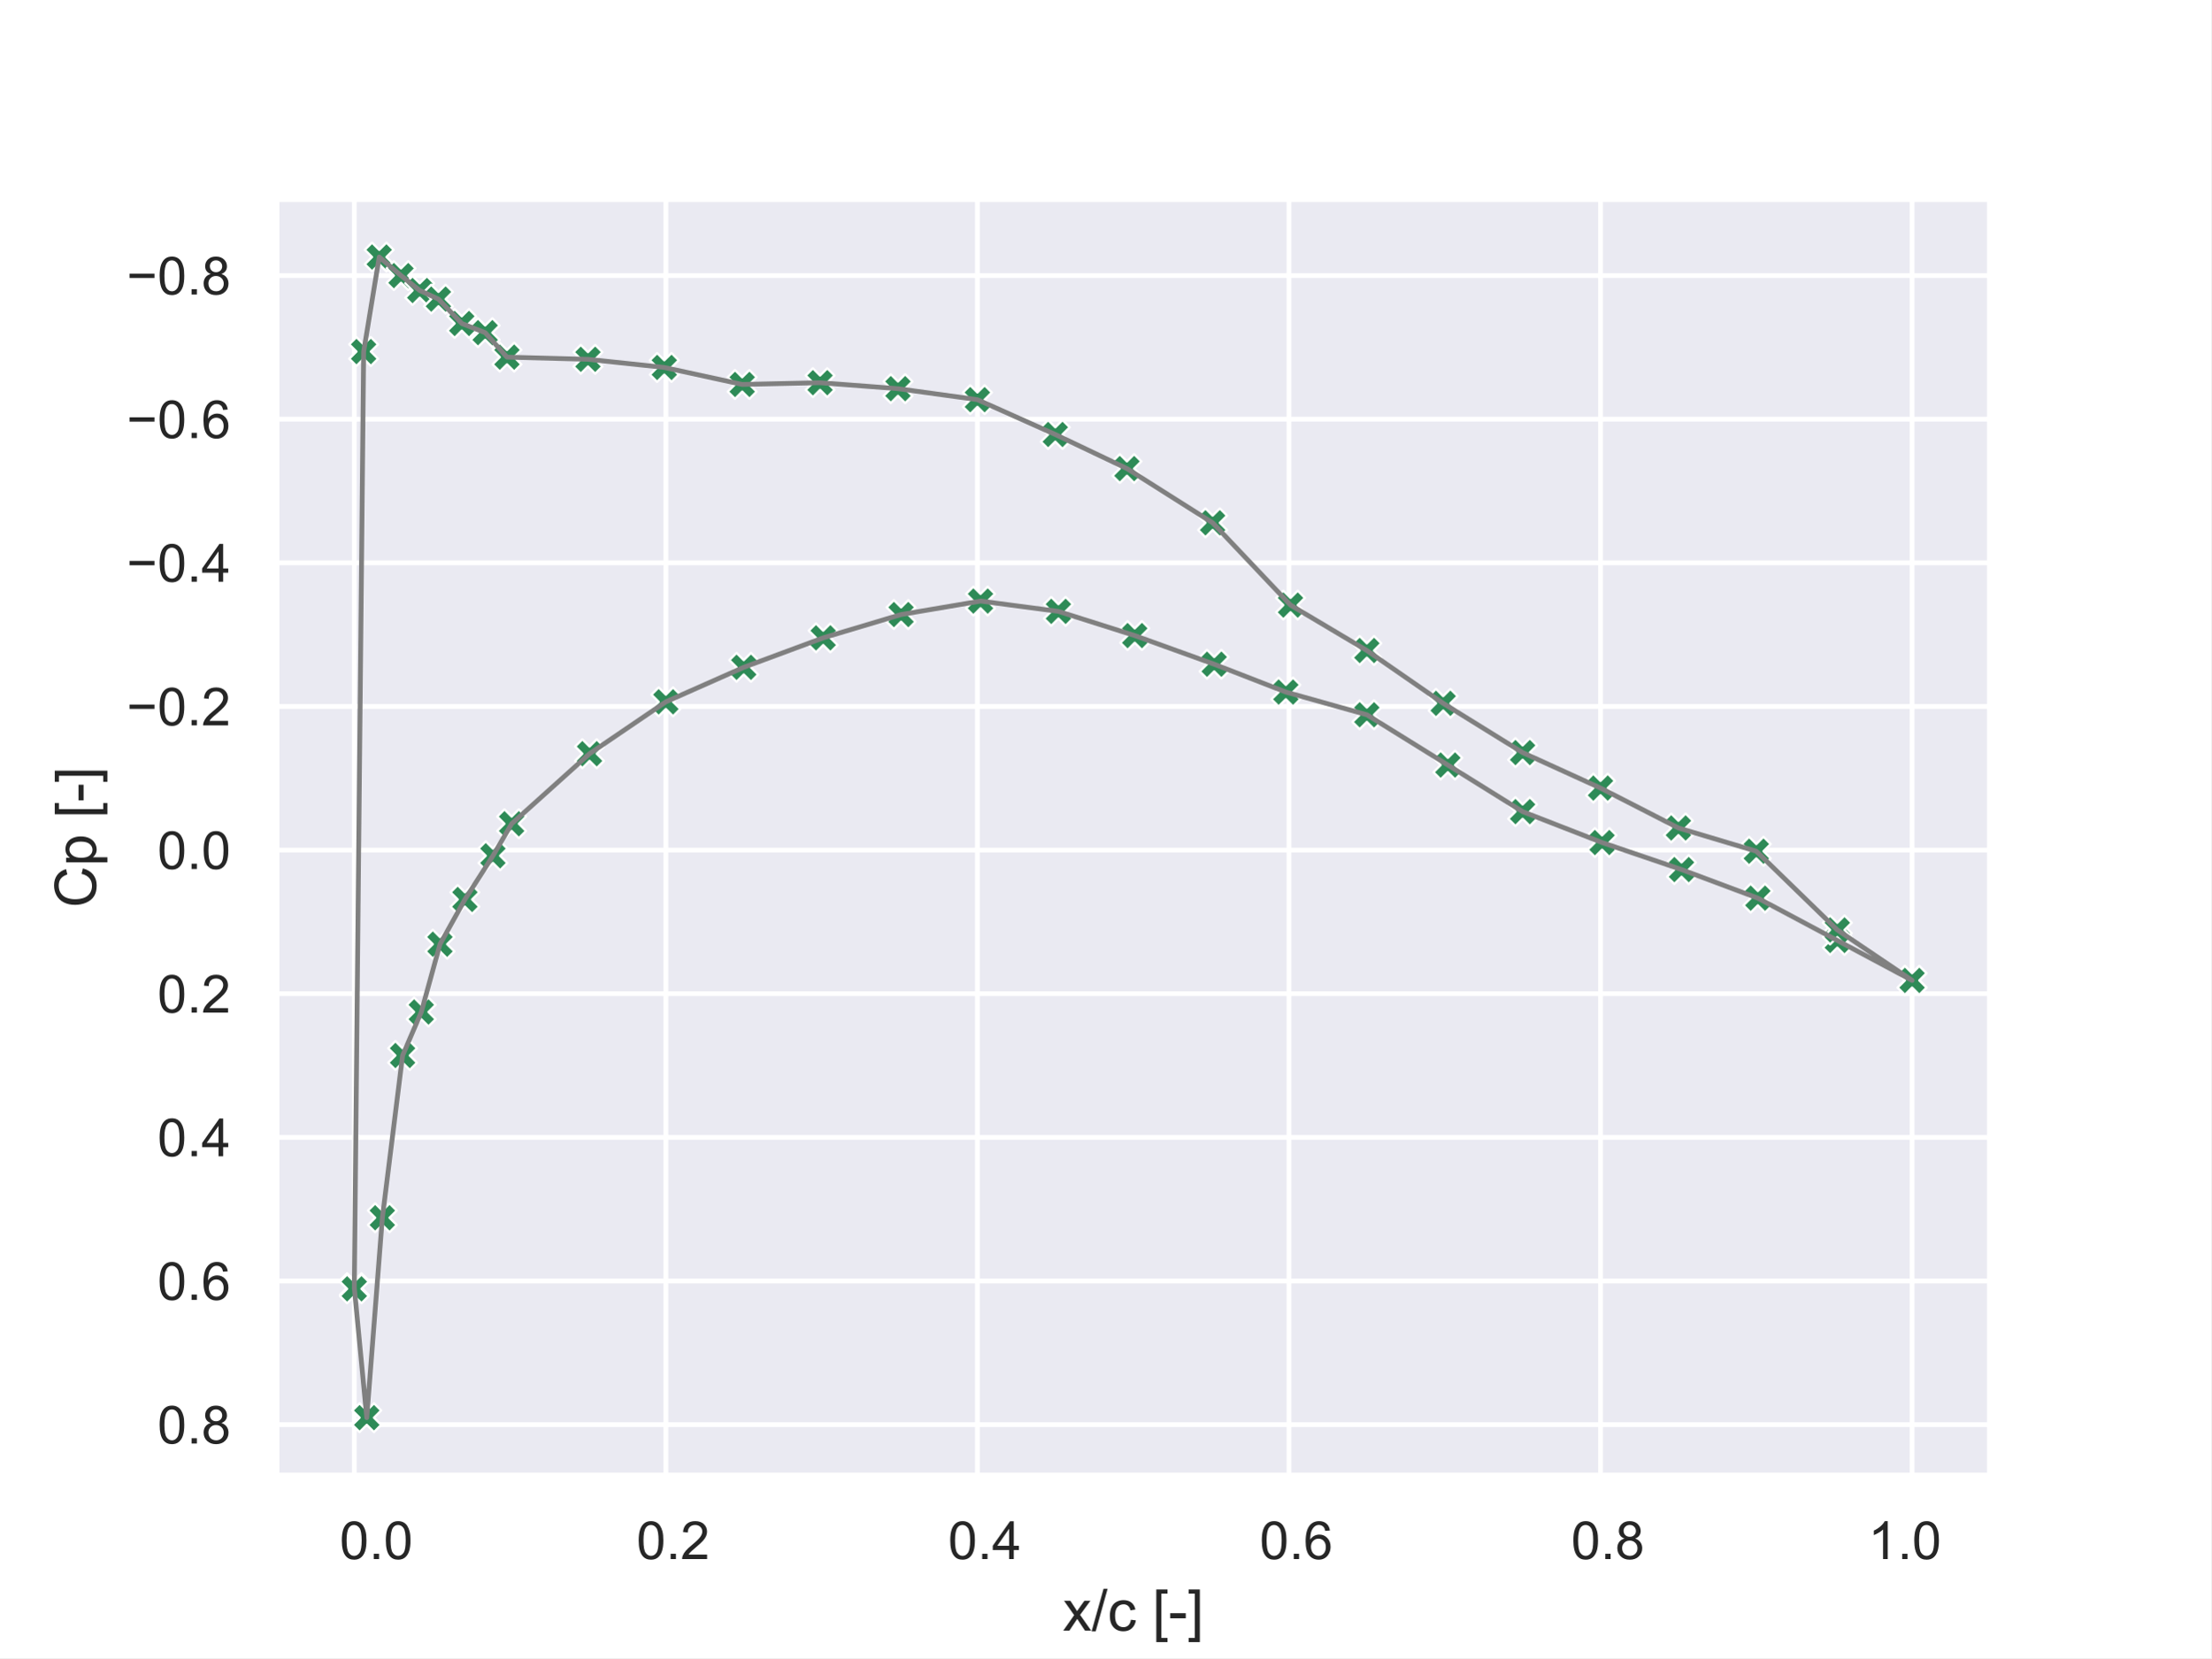
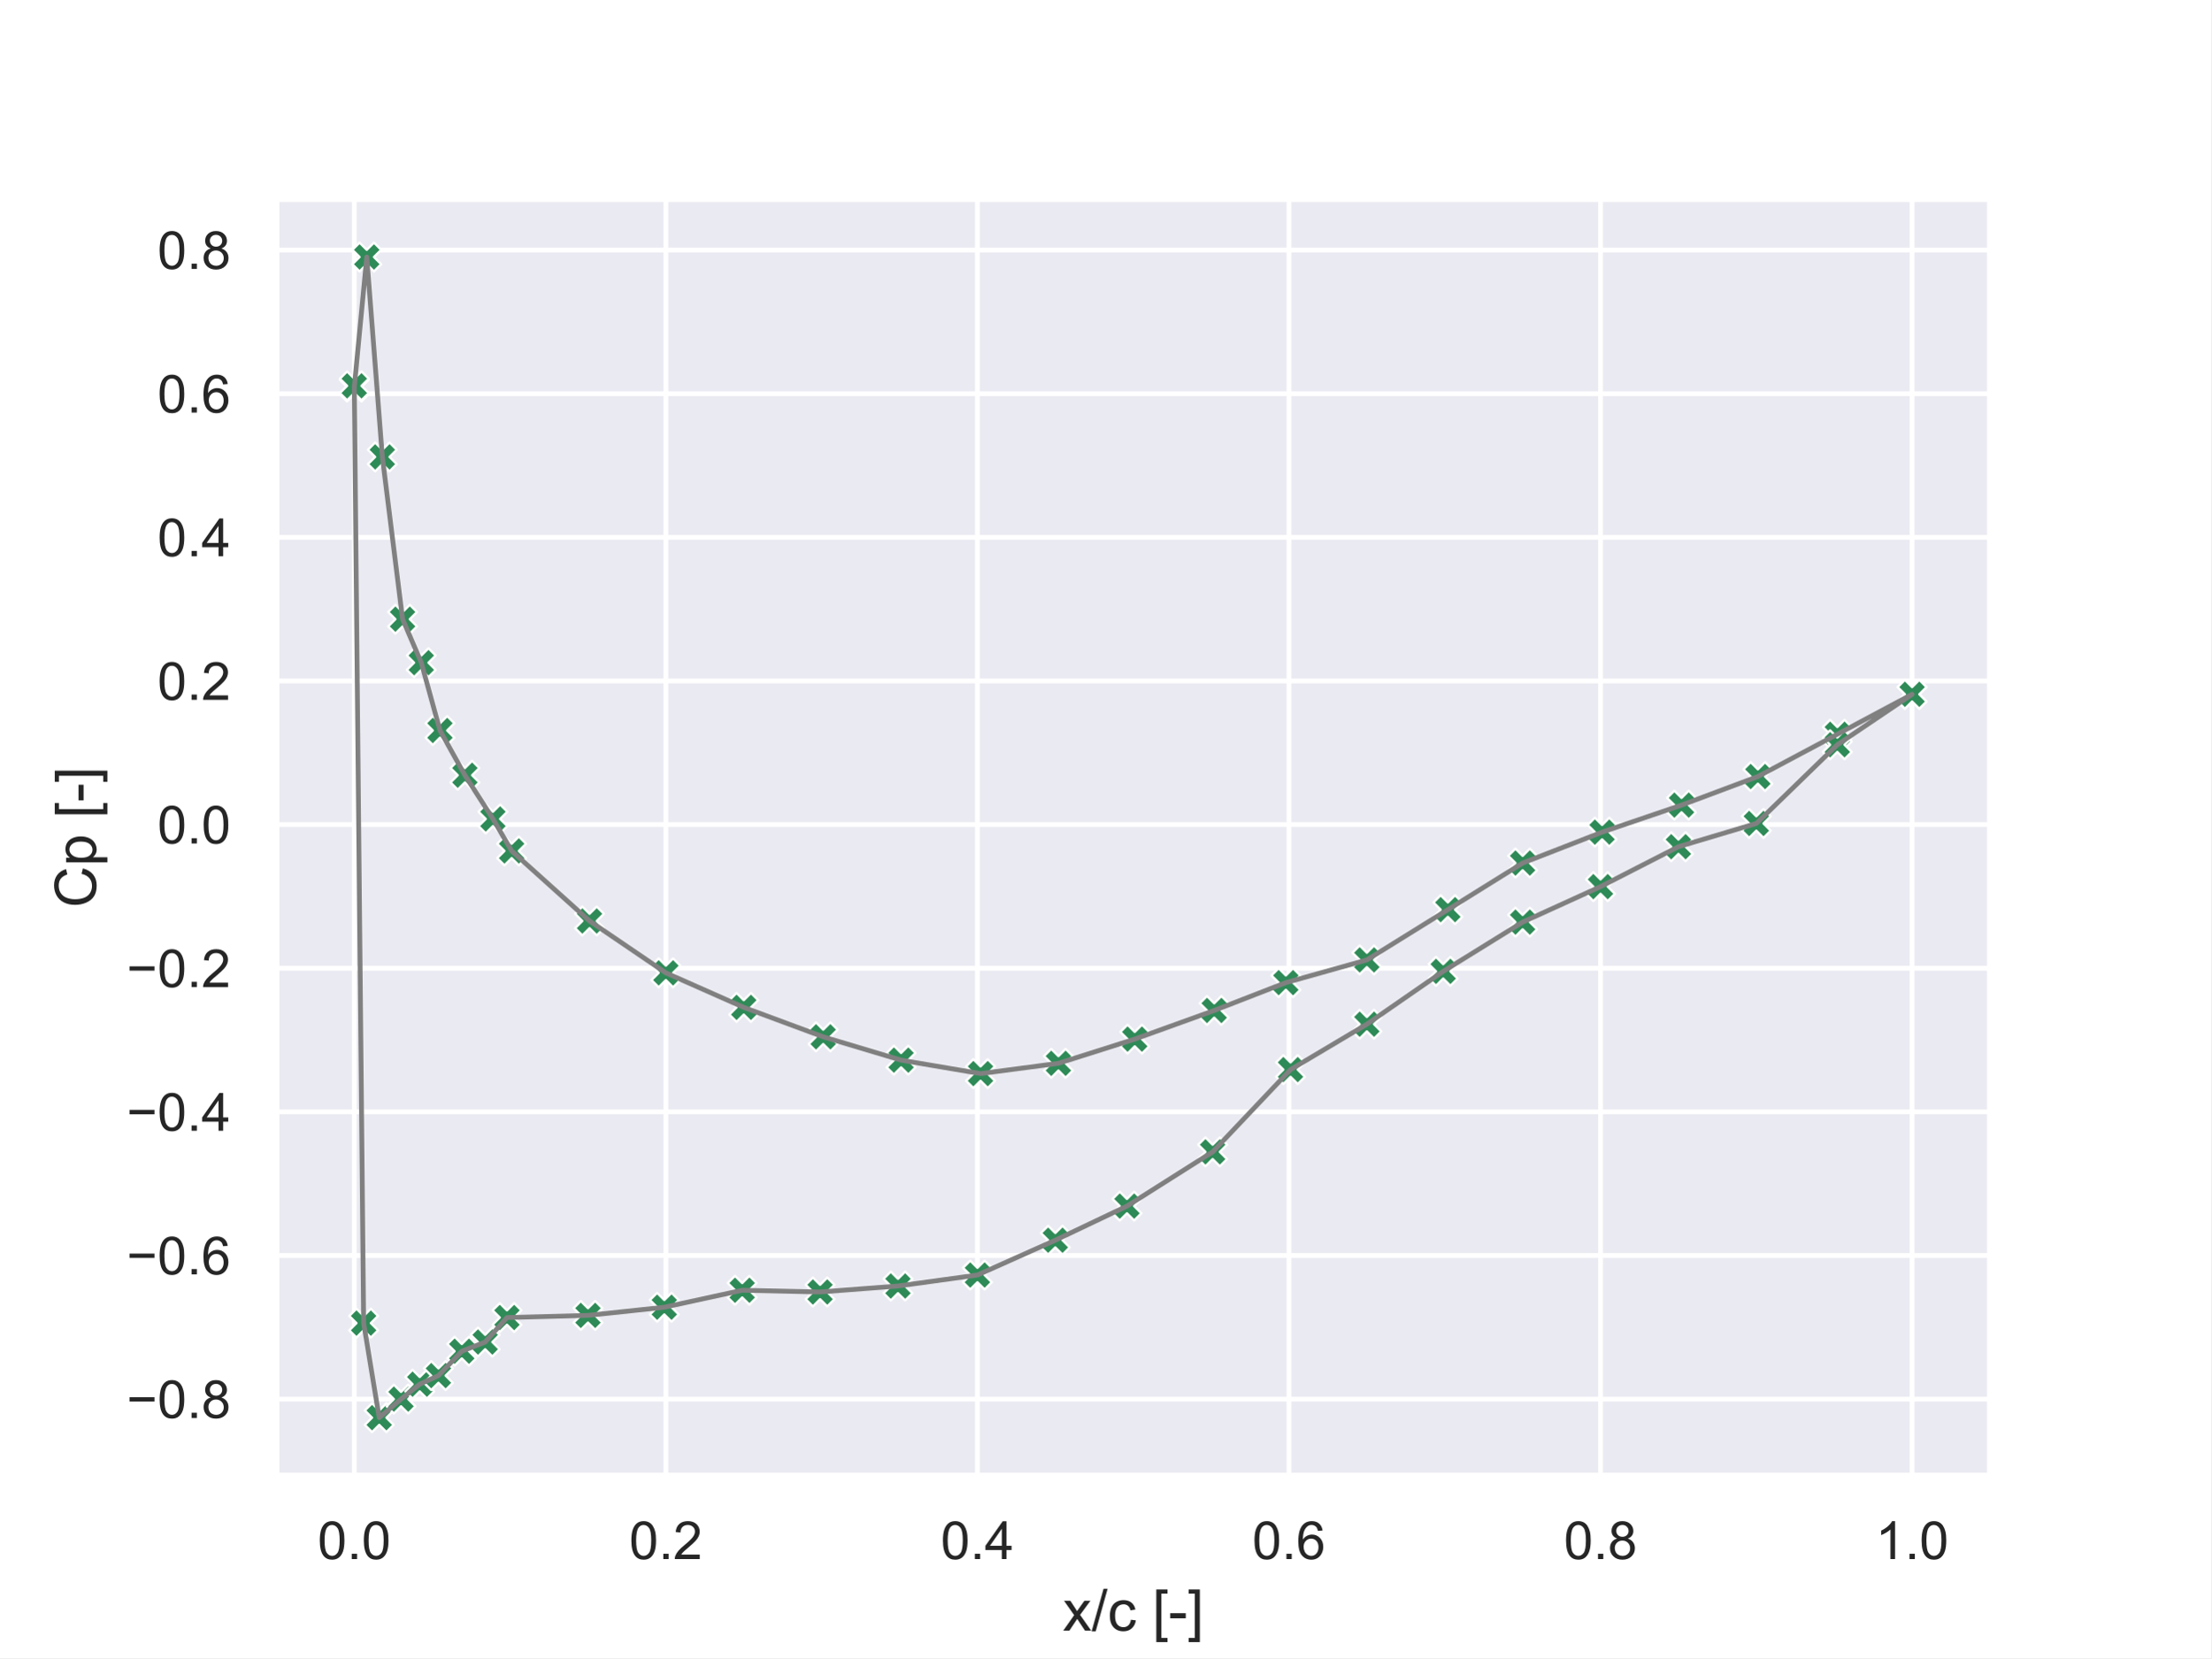
<svg xmlns="http://www.w3.org/2000/svg" xmlns:xlink="http://www.w3.org/1999/xlink" width="460.8pt" height="345.6pt" viewBox="0 0 460.8 345.6" version="1.1">
  <defs>
    <style type="text/css">*{stroke-linejoin: round; stroke-linecap: butt}</style>
  </defs>
  <g id="figure_1">
    <g id="patch_1">
      <path d="M 0 345.6  L 460.8 345.6  L 460.8 0  L 0 0  z " style="fill: #ffffff" />
    </g>
    <g id="axes_1">
      <g id="patch_2">
        <path d="M 57.6 307.584  L 414.72 307.584  L 414.72 41.472  L 57.6 41.472  z " style="fill: #eaeaf2" />
      </g>
      <g id="matplotlib.axis_1">
        <g id="xtick_1">
          <g id="line2d_1">
-             <path d="M 73.833 307.584  L 73.833 41.472  " clip-path="url(#p2b781f30e6)" style="fill: none; stroke: #ffffff; stroke-linecap: round" />
+             <path d="M 73.833 307.584  L 73.833 41.472  " clip-path="url(#p3dcef3f438)" style="fill: none; stroke: #ffffff; stroke-linecap: round" />
          </g>
          <g id="text_1">
-             <g style="fill: #262626" transform="translate(70.77421 324.9576) scale(0.11 -0.11)">
+             <g style="fill: #262626" transform="translate(66.18773 324.9576) scale(0.11 -0.11)">
              <defs>
                <path id="ArialMT-30" d="M 266 2259  Q 266 3072 433 3567  Q 600 4063 929 4331  Q 1259 4600 1759 4600  Q 2128 4600 2406 4451  Q 2684 4303 2865 4023  Q 3047 3744 3150 3342  Q 3253 2941 3253 2259  Q 3253 1453 3087 958  Q 2922 463 2592 192  Q 2263 -78 1759 -78  Q 1097 -78 719 397  Q 266 969 266 2259  z M 844 2259  Q 844 1131 1108 757  Q 1372 384 1759 384  Q 2147 384 2411 759  Q 2675 1134 2675 2259  Q 2675 3391 2411 3762  Q 2147 4134 1753 4134  Q 1366 4134 1134 3806  Q 844 3388 844 2259  z " transform="scale(0.015625)" />
                <path id="ArialMT-2e" d="M 581 0  L 581 641  L 1222 641  L 1222 0  L 581 0  z " transform="scale(0.015625)" />
              </defs>
              <use xlink:href="#ArialMT-30" />
              <use xlink:href="#ArialMT-2e" x="55.615" />
              <use xlink:href="#ArialMT-30" x="83.398" />
            </g>
          </g>
        </g>
        <g id="xtick_2">
          <g id="line2d_2">
-             <path d="M 138.764 307.584  L 138.764 41.472  " clip-path="url(#p2b781f30e6)" style="fill: none; stroke: #ffffff; stroke-linecap: round" />
+             <path d="M 138.764 307.584  L 138.764 41.472  " clip-path="url(#p3dcef3f438)" style="fill: none; stroke: #ffffff; stroke-linecap: round" />
          </g>
          <g id="text_2">
-             <g style="fill: #262626" transform="translate(132.6466 324.9576) scale(0.11 -0.11)">
+             <g style="fill: #262626" transform="translate(131.1186 324.9576) scale(0.11 -0.11)">
              <defs>
                <path id="ArialMT-32" d="M 3222 541  L 3222 0  L 194 0  Q 188 203 259 391  Q 375 700 629 1000  Q 884 1300 1366 1694  Q 2113 2306 2375 2664  Q 2638 3022 2638 3341  Q 2638 3675 2398 3904  Q 2159 4134 1775 4134  Q 1369 4134 1125 3890  Q 881 3647 878 3216  L 300 3275  Q 359 3922 746 4261  Q 1134 4600 1788 4600  Q 2447 4600 2831 4234  Q 3216 3869 3216 3328  Q 3216 3053 3103 2787  Q 2991 2522 2730 2228  Q 2469 1934 1863 1422  Q 1356 997 1212 845  Q 1069 694 975 541  L 3222 541  z " transform="scale(0.015625)" />
              </defs>
              <use xlink:href="#ArialMT-30" />
              <use xlink:href="#ArialMT-2e" x="55.615" />
              <use xlink:href="#ArialMT-32" x="83.398" />
            </g>
          </g>
        </g>
        <g id="xtick_3">
          <g id="line2d_3">
-             <path d="M 203.695 307.584  L 203.695 41.472  " clip-path="url(#p2b781f30e6)" style="fill: none; stroke: #ffffff; stroke-linecap: round" />
+             <path d="M 203.695 307.584  L 203.695 41.472  " clip-path="url(#p3dcef3f438)" style="fill: none; stroke: #ffffff; stroke-linecap: round" />
          </g>
          <g id="text_3">
-             <g style="fill: #262626" transform="translate(197.5775 324.9576) scale(0.11 -0.11)">
+             <g style="fill: #262626" transform="translate(196.0495 324.9576) scale(0.11 -0.11)">
              <defs>
                <path id="ArialMT-34" d="M 2069 0  L 2069 1097  L 81 1097  L 81 1613  L 2172 4581  L 2631 4581  L 2631 1613  L 3250 1613  L 3250 1097  L 2631 1097  L 2631 0  L 2069 0  z M 2069 1613  L 2069 3678  L 634 1613  L 2069 1613  z " transform="scale(0.015625)" />
              </defs>
              <use xlink:href="#ArialMT-30" />
              <use xlink:href="#ArialMT-2e" x="55.615" />
              <use xlink:href="#ArialMT-34" x="83.398" />
            </g>
          </g>
        </g>
        <g id="xtick_4">
          <g id="line2d_4">
-             <path d="M 268.625 307.584  L 268.625 41.472  " clip-path="url(#p2b781f30e6)" style="fill: none; stroke: #ffffff; stroke-linecap: round" />
+             <path d="M 268.625 307.584  L 268.625 41.472  " clip-path="url(#p3dcef3f438)" style="fill: none; stroke: #ffffff; stroke-linecap: round" />
          </g>
          <g id="text_4">
-             <g style="fill: #262626" transform="translate(262.5084 324.9576) scale(0.11 -0.11)">
+             <g style="fill: #262626" transform="translate(260.9805 324.9576) scale(0.11 -0.11)">
              <defs>
                <path id="ArialMT-36" d="M 3184 3459  L 2625 3416  Q 2550 3747 2413 3897  Q 2184 4138 1850 4138  Q 1581 4138 1378 3988  Q 1113 3794 959 3422  Q 806 3050 800 2363  Q 1003 2672 1297 2822  Q 1591 2972 1913 2972  Q 2475 2972 2870 2558  Q 3266 2144 3266 1488  Q 3266 1056 3080 686  Q 2894 316 2569 119  Q 2244 -78 1831 -78  Q 1128 -78 684 439  Q 241 956 241 2144  Q 241 3472 731 4075  Q 1159 4600 1884 4600  Q 2425 4600 2770 4297  Q 3116 3994 3184 3459  z M 888 1484  Q 888 1194 1011 928  Q 1134 663 1356 523  Q 1578 384 1822 384  Q 2178 384 2434 671  Q 2691 959 2691 1453  Q 2691 1928 2437 2201  Q 2184 2475 1800 2475  Q 1419 2475 1153 2201  Q 888 1928 888 1484  z " transform="scale(0.015625)" />
              </defs>
              <use xlink:href="#ArialMT-30" />
              <use xlink:href="#ArialMT-2e" x="55.615" />
              <use xlink:href="#ArialMT-36" x="83.398" />
            </g>
          </g>
        </g>
        <g id="xtick_5">
          <g id="line2d_5">
-             <path d="M 333.556 307.584  L 333.556 41.472  " clip-path="url(#p2b781f30e6)" style="fill: none; stroke: #ffffff; stroke-linecap: round" />
+             <path d="M 333.556 307.584  L 333.556 41.472  " clip-path="url(#p3dcef3f438)" style="fill: none; stroke: #ffffff; stroke-linecap: round" />
          </g>
          <g id="text_5">
-             <g style="fill: #262626" transform="translate(327.4393 324.9576) scale(0.11 -0.11)">
+             <g style="fill: #262626" transform="translate(325.9114 324.9576) scale(0.11 -0.11)">
              <defs>
                <path id="ArialMT-38" d="M 1131 2484  Q 781 2613 612 2850  Q 444 3088 444 3419  Q 444 3919 803 4259  Q 1163 4600 1759 4600  Q 2359 4600 2725 4251  Q 3091 3903 3091 3403  Q 3091 3084 2923 2848  Q 2756 2613 2416 2484  Q 2838 2347 3058 2040  Q 3278 1734 3278 1309  Q 3278 722 2862 322  Q 2447 -78 1769 -78  Q 1091 -78 675 323  Q 259 725 259 1325  Q 259 1772 486 2073  Q 713 2375 1131 2484  z M 1019 3438  Q 1019 3113 1228 2906  Q 1438 2700 1772 2700  Q 2097 2700 2305 2904  Q 2513 3109 2513 3406  Q 2513 3716 2298 3927  Q 2084 4138 1766 4138  Q 1444 4138 1231 3931  Q 1019 3725 1019 3438  z M 838 1322  Q 838 1081 952 856  Q 1066 631 1291 507  Q 1516 384 1775 384  Q 2178 384 2440 643  Q 2703 903 2703 1303  Q 2703 1709 2433 1975  Q 2163 2241 1756 2241  Q 1359 2241 1098 1978  Q 838 1716 838 1322  z " transform="scale(0.015625)" />
              </defs>
              <use xlink:href="#ArialMT-30" />
              <use xlink:href="#ArialMT-2e" x="55.615" />
              <use xlink:href="#ArialMT-38" x="83.398" />
            </g>
          </g>
        </g>
        <g id="xtick_6">
          <g id="line2d_6">
-             <path d="M 398.487 307.584  L 398.487 41.472  " clip-path="url(#p2b781f30e6)" style="fill: none; stroke: #ffffff; stroke-linecap: round" />
+             <path d="M 398.487 307.584  L 398.487 41.472  " clip-path="url(#p3dcef3f438)" style="fill: none; stroke: #ffffff; stroke-linecap: round" />
          </g>
          <g id="text_6">
-             <g style="fill: #262626" transform="translate(389.3117 324.9576) scale(0.11 -0.11)">
+             <g style="fill: #262626" transform="translate(390.8423 324.9576) scale(0.11 -0.11)">
              <defs>
                <path id="ArialMT-31" d="M 2384 0  L 1822 0  L 1822 3584  Q 1619 3391 1289 3197  Q 959 3003 697 2906  L 697 3450  Q 1169 3672 1522 3987  Q 1875 4303 2022 4600  L 2384 4600  L 2384 0  z " transform="scale(0.015625)" />
              </defs>
              <use xlink:href="#ArialMT-31" />
              <use xlink:href="#ArialMT-2e" x="55.615" />
              <use xlink:href="#ArialMT-30" x="83.398" />
            </g>
          </g>
        </g>
        <g id="text_7">
-           <g style="fill: #262626" transform="translate(221.4947 339.8795)scale(0.12 -0.12)">
+           <g style="fill: #262626" transform="translate(221.4947 339.8795) scale(0.12 -0.12)">
            <defs>
              <path id="ArialMT-78" d="M 47 0  L 1259 1725  L 138 3319  L 841 3319  L 1350 2541  Q 1494 2319 1581 2169  Q 1719 2375 1834 2534  L 2394 3319  L 3066 3319  L 1919 1756  L 3153 0  L 2463 0  L 1781 1031  L 1600 1309  L 728 0  L 47 0  z " transform="scale(0.015625)" />
              <path id="ArialMT-2f" d="M 0 -78  L 1328 4659  L 1778 4659  L 453 -78  L 0 -78  z " transform="scale(0.015625)" />
              <path id="ArialMT-63" d="M 2588 1216  L 3141 1144  Q 3050 572 2676 248  Q 2303 -75 1759 -75  Q 1078 -75 664 370  Q 250 816 250 1647  Q 250 2184 428 2587  Q 606 2991 970 3192  Q 1334 3394 1763 3394  Q 2303 3394 2647 3120  Q 2991 2847 3088 2344  L 2541 2259  Q 2463 2594 2264 2762  Q 2066 2931 1784 2931  Q 1359 2931 1093 2626  Q 828 2322 828 1663  Q 828 994 1084 691  Q 1341 388 1753 388  Q 2084 388 2306 591  Q 2528 794 2588 1216  z " transform="scale(0.015625)" />
              <path id="ArialMT-20" transform="scale(0.015625)" />
              <path id="ArialMT-5b" d="M 434 -1272  L 434 4581  L 1675 4581  L 1675 4116  L 997 4116  L 997 -806  L 1675 -806  L 1675 -1272  L 434 -1272  z " transform="scale(0.015625)" />
              <path id="ArialMT-2d" d="M 203 1375  L 203 1941  L 1931 1941  L 1931 1375  L 203 1375  z " transform="scale(0.015625)" />
              <path id="ArialMT-5d" d="M 1363 -1272  L 122 -1272  L 122 -806  L 800 -806  L 800 4116  L 122 4116  L 122 4581  L 1363 4581  L 1363 -1272  z " transform="scale(0.015625)" />
            </defs>
            <use xlink:href="#ArialMT-78" />
            <use xlink:href="#ArialMT-2f" x="50" />
            <use xlink:href="#ArialMT-63" x="77.783" />
            <use xlink:href="#ArialMT-20" x="127.783" />
            <use xlink:href="#ArialMT-5b" x="155.566" />
            <use xlink:href="#ArialMT-2d" x="183.35" />
            <use xlink:href="#ArialMT-5d" x="216.65" />
          </g>
        </g>
      </g>
      <g id="matplotlib.axis_2">
        <g id="ytick_1">
          <g id="line2d_7">
-             <path d="M 57.6 57.434  L 414.72 57.434  " clip-path="url(#p2b781f30e6)" style="fill: none; stroke: #ffffff; stroke-linecap: round" />
+             <path d="M 57.6 291.622  L 414.72 291.622  " clip-path="url(#p3dcef3f438)" style="fill: none; stroke: #ffffff; stroke-linecap: round" />
          </g>
          <g id="text_8">
-             <g style="fill: #262626" transform="translate(26.38531 61.37129)scale(0.11 -0.11)">
+             <g style="fill: #262626" transform="translate(26.38531 295.5583) scale(0.11 -0.11)">
              <defs>
                <path id="ArialMT-2212" d="M 3381 1997  L 356 1997  L 356 2522  L 3381 2522  L 3381 1997  z " transform="scale(0.015625)" />
              </defs>
              <use xlink:href="#ArialMT-2212" />
              <use xlink:href="#ArialMT-30" x="58.398" />
              <use xlink:href="#ArialMT-2e" x="114.014" />
              <use xlink:href="#ArialMT-38" x="141.797" />
            </g>
          </g>
        </g>
        <g id="ytick_2">
          <g id="line2d_8">
-             <path d="M 57.6 87.372  L 414.72 87.372  " clip-path="url(#p2b781f30e6)" style="fill: none; stroke: #ffffff; stroke-linecap: round" />
+             <path d="M 57.6 261.684  L 414.72 261.684  " clip-path="url(#p3dcef3f438)" style="fill: none; stroke: #ffffff; stroke-linecap: round" />
          </g>
          <g id="text_9">
-             <g style="fill: #262626" transform="translate(26.38531 91.30929)scale(0.11 -0.11)">
+             <g style="fill: #262626" transform="translate(26.38531 265.6203) scale(0.11 -0.11)">
              <use xlink:href="#ArialMT-2212" />
              <use xlink:href="#ArialMT-30" x="58.398" />
              <use xlink:href="#ArialMT-2e" x="114.014" />
              <use xlink:href="#ArialMT-36" x="141.797" />
            </g>
          </g>
        </g>
        <g id="ytick_3">
          <g id="line2d_9">
-             <path d="M 57.6 117.31  L 414.72 117.31  " clip-path="url(#p2b781f30e6)" style="fill: none; stroke: #ffffff; stroke-linecap: round" />
+             <path d="M 57.6 231.746  L 414.72 231.746  " clip-path="url(#p3dcef3f438)" style="fill: none; stroke: #ffffff; stroke-linecap: round" />
          </g>
          <g id="text_10">
-             <g style="fill: #262626" transform="translate(26.38531 121.2473)scale(0.11 -0.11)">
+             <g style="fill: #262626" transform="translate(26.38531 235.6823) scale(0.11 -0.11)">
              <use xlink:href="#ArialMT-2212" />
              <use xlink:href="#ArialMT-30" x="58.398" />
              <use xlink:href="#ArialMT-2e" x="114.014" />
              <use xlink:href="#ArialMT-34" x="141.797" />
            </g>
          </g>
        </g>
        <g id="ytick_4">
          <g id="line2d_10">
-             <path d="M 57.6 147.248  L 414.72 147.248  " clip-path="url(#p2b781f30e6)" style="fill: none; stroke: #ffffff; stroke-linecap: round" />
+             <path d="M 57.6 201.808  L 414.72 201.808  " clip-path="url(#p3dcef3f438)" style="fill: none; stroke: #ffffff; stroke-linecap: round" />
          </g>
          <g id="text_11">
-             <g style="fill: #262626" transform="translate(26.38531 151.1853)scale(0.11 -0.11)">
+             <g style="fill: #262626" transform="translate(26.38531 205.7443) scale(0.11 -0.11)">
              <use xlink:href="#ArialMT-2212" />
              <use xlink:href="#ArialMT-30" x="58.398" />
              <use xlink:href="#ArialMT-2e" x="114.014" />
              <use xlink:href="#ArialMT-32" x="141.797" />
            </g>
          </g>
        </g>
        <g id="ytick_5">
          <g id="line2d_11">
-             <path d="M 57.6 177.186  L 414.72 177.186  " clip-path="url(#p2b781f30e6)" style="fill: none; stroke: #ffffff; stroke-linecap: round" />
+             <path d="M 57.6 171.87  L 414.72 171.87  " clip-path="url(#p3dcef3f438)" style="fill: none; stroke: #ffffff; stroke-linecap: round" />
          </g>
          <g id="text_12">
-             <g style="fill: #262626" transform="translate(32.81 181.1233)scale(0.11 -0.11)">
+             <g style="fill: #262626" transform="translate(32.81 175.8063) scale(0.11 -0.11)">
              <use xlink:href="#ArialMT-30" />
              <use xlink:href="#ArialMT-2e" x="55.615" />
              <use xlink:href="#ArialMT-30" x="83.398" />
            </g>
          </g>
        </g>
        <g id="ytick_6">
          <g id="line2d_12">
-             <path d="M 57.6 207.124  L 414.72 207.124  " clip-path="url(#p2b781f30e6)" style="fill: none; stroke: #ffffff; stroke-linecap: round" />
+             <path d="M 57.6 141.932  L 414.72 141.932  " clip-path="url(#p3dcef3f438)" style="fill: none; stroke: #ffffff; stroke-linecap: round" />
          </g>
          <g id="text_13">
-             <g style="fill: #262626" transform="translate(32.81 211.0613)scale(0.11 -0.11)">
+             <g style="fill: #262626" transform="translate(32.81 145.8683) scale(0.11 -0.11)">
              <use xlink:href="#ArialMT-30" />
              <use xlink:href="#ArialMT-2e" x="55.615" />
              <use xlink:href="#ArialMT-32" x="83.398" />
            </g>
          </g>
        </g>
        <g id="ytick_7">
          <g id="line2d_13">
-             <path d="M 57.6 237.062  L 414.72 237.062  " clip-path="url(#p2b781f30e6)" style="fill: none; stroke: #ffffff; stroke-linecap: round" />
+             <path d="M 57.6 111.994  L 414.72 111.994  " clip-path="url(#p3dcef3f438)" style="fill: none; stroke: #ffffff; stroke-linecap: round" />
          </g>
          <g id="text_14">
-             <g style="fill: #262626" transform="translate(32.81 240.9993)scale(0.11 -0.11)">
+             <g style="fill: #262626" transform="translate(32.81 115.9303) scale(0.11 -0.11)">
              <use xlink:href="#ArialMT-30" />
              <use xlink:href="#ArialMT-2e" x="55.615" />
              <use xlink:href="#ArialMT-34" x="83.398" />
            </g>
          </g>
        </g>
        <g id="ytick_8">
          <g id="line2d_14">
-             <path d="M 57.6 267  L 414.72 267  " clip-path="url(#p2b781f30e6)" style="fill: none; stroke: #ffffff; stroke-linecap: round" />
+             <path d="M 57.6 82.056  L 414.72 82.056  " clip-path="url(#p3dcef3f438)" style="fill: none; stroke: #ffffff; stroke-linecap: round" />
          </g>
          <g id="text_15">
-             <g style="fill: #262626" transform="translate(32.81 270.9373)scale(0.11 -0.11)">
+             <g style="fill: #262626" transform="translate(32.81 85.9923) scale(0.11 -0.11)">
              <use xlink:href="#ArialMT-30" />
              <use xlink:href="#ArialMT-2e" x="55.615" />
              <use xlink:href="#ArialMT-36" x="83.398" />
            </g>
          </g>
        </g>
        <g id="ytick_9">
          <g id="line2d_15">
-             <path d="M 57.6 296.938  L 414.72 296.938  " clip-path="url(#p2b781f30e6)" style="fill: none; stroke: #ffffff; stroke-linecap: round" />
+             <path d="M 57.6 52.118  L 414.72 52.118  " clip-path="url(#p3dcef3f438)" style="fill: none; stroke: #ffffff; stroke-linecap: round" />
          </g>
          <g id="text_16">
-             <g style="fill: #262626" transform="translate(32.81 300.8753)scale(0.11 -0.11)">
+             <g style="fill: #262626" transform="translate(32.81 56.0543) scale(0.11 -0.11)">
              <use xlink:href="#ArialMT-30" />
              <use xlink:href="#ArialMT-2e" x="55.615" />
              <use xlink:href="#ArialMT-38" x="83.398" />
            </g>
          </g>
        </g>
        <g id="text_17">
-           <g style="fill: #262626" transform="translate(20.00031 189.1961)rotate(-90)scale(0.12 -0.12)">
+           <g style="fill: #262626" transform="translate(20.00031 189.1961) rotate(-90) scale(0.12 -0.12)">
            <defs>
              <path id="ArialMT-43" d="M 3763 1606  L 4369 1453  Q 4178 706 3683 314  Q 3188 -78 2472 -78  Q 1731 -78 1267 223  Q 803 525 561 1097  Q 319 1669 319 2325  Q 319 3041 592 3573  Q 866 4106 1370 4382  Q 1875 4659 2481 4659  Q 3169 4659 3637 4309  Q 4106 3959 4291 3325  L 3694 3184  Q 3534 3684 3231 3912  Q 2928 4141 2469 4141  Q 1941 4141 1586 3887  Q 1231 3634 1087 3207  Q 944 2781 944 2328  Q 944 1744 1114 1308  Q 1284 872 1643 656  Q 2003 441 2422 441  Q 2931 441 3284 734  Q 3638 1028 3763 1606  z " transform="scale(0.015625)" />
              <path id="ArialMT-70" d="M 422 -1272  L 422 3319  L 934 3319  L 934 2888  Q 1116 3141 1344 3267  Q 1572 3394 1897 3394  Q 2322 3394 2647 3175  Q 2972 2956 3137 2557  Q 3303 2159 3303 1684  Q 3303 1175 3120 767  Q 2938 359 2589 142  Q 2241 -75 1856 -75  Q 1575 -75 1351 44  Q 1128 163 984 344  L 984 -1272  L 422 -1272  z M 931 1641  Q 931 1000 1190 694  Q 1450 388 1819 388  Q 2194 388 2461 705  Q 2728 1022 2728 1688  Q 2728 2322 2467 2637  Q 2206 2953 1844 2953  Q 1484 2953 1207 2617  Q 931 2281 931 1641  z " transform="scale(0.015625)" />
            </defs>
            <use xlink:href="#ArialMT-43" />
            <use xlink:href="#ArialMT-70" x="72.217" />
            <use xlink:href="#ArialMT-20" x="127.832" />
            <use xlink:href="#ArialMT-5b" x="155.615" />
            <use xlink:href="#ArialMT-2d" x="183.398" />
            <use xlink:href="#ArialMT-5d" x="216.699" />
          </g>
        </g>
      </g>
      <g id="PathCollection_1">
        <defs>
-           <path id="mcf225e2238" d="M -1.5 3  L 0 1.5  L 1.5 3  L 3 1.5  L 1.5 0  L 3 -1.5  L 1.5 -3  L 0 -1.5  L -1.5 -3  L -3 -1.5  L -1.5 0  L -3 1.5  z " style="stroke: #ffffff; stroke-width: 0.48" />
+           <path id="m664c107ba8" d="M -1.5 3  L 0 1.5  L 1.5 3  L 3 1.5  L 1.5 0  L 3 -1.5  L 1.5 -3  L 0 -1.5  L -1.5 -3  L -3 -1.5  L -1.5 0  L -3 1.5  z " style="stroke: #ffffff; stroke-width: 0.48" />
        </defs>
-         <g clip-path="url(#p2b781f30e6)">
-           <use xlink:href="#mcf225e2238" x="398.487" y="204.346" style="fill: #2e8b57; stroke: #ffffff; stroke-width: 0.48" />
-           <use xlink:href="#mcf225e2238" x="382.904" y="196.017" style="fill: #2e8b57; stroke: #ffffff; stroke-width: 0.48" />
-           <use xlink:href="#mcf225e2238" x="366.346" y="187.204" style="fill: #2e8b57; stroke: #ffffff; stroke-width: 0.48" />
-           <use xlink:href="#mcf225e2238" x="350.438" y="181.248" style="fill: #2e8b57; stroke: #ffffff; stroke-width: 0.48" />
-           <use xlink:href="#mcf225e2238" x="333.881" y="175.612" style="fill: #2e8b57; stroke: #ffffff; stroke-width: 0.48" />
-           <use xlink:href="#mcf225e2238" x="317.324" y="169.169" style="fill: #2e8b57; stroke: #ffffff; stroke-width: 0.48" />
-           <use xlink:href="#mcf225e2238" x="301.74" y="159.457" style="fill: #2e8b57; stroke: #ffffff; stroke-width: 0.48" />
-           <use xlink:href="#mcf225e2238" x="284.858" y="148.977" style="fill: #2e8b57; stroke: #ffffff; stroke-width: 0.48" />
-           <use xlink:href="#mcf225e2238" x="267.976" y="144.244" style="fill: #2e8b57; stroke: #ffffff; stroke-width: 0.48" />
-           <use xlink:href="#mcf225e2238" x="253.042" y="138.441" style="fill: #2e8b57; stroke: #ffffff; stroke-width: 0.48" />
-           <use xlink:href="#mcf225e2238" x="236.485" y="132.47" style="fill: #2e8b57; stroke: #ffffff; stroke-width: 0.48" />
-           <use xlink:href="#mcf225e2238" x="220.577" y="127.427" style="fill: #2e8b57; stroke: #ffffff; stroke-width: 0.48" />
-           <use xlink:href="#mcf225e2238" x="204.344" y="125.28" style="fill: #2e8b57; stroke: #ffffff; stroke-width: 0.48" />
-           <use xlink:href="#mcf225e2238" x="187.786" y="128.088" style="fill: #2e8b57; stroke: #ffffff; stroke-width: 0.48" />
-           <use xlink:href="#mcf225e2238" x="171.554" y="132.947" style="fill: #2e8b57; stroke: #ffffff; stroke-width: 0.48" />
-           <use xlink:href="#mcf225e2238" x="154.996" y="139.087" style="fill: #2e8b57; stroke: #ffffff; stroke-width: 0.48" />
-           <use xlink:href="#mcf225e2238" x="138.764" y="146.281" style="fill: #2e8b57; stroke: #ffffff; stroke-width: 0.48" />
-           <use xlink:href="#mcf225e2238" x="122.856" y="157.095" style="fill: #2e8b57; stroke: #ffffff; stroke-width: 0.48" />
-           <use xlink:href="#mcf225e2238" x="106.623" y="171.696" style="fill: #2e8b57; stroke: #ffffff; stroke-width: 0.48" />
-           <use xlink:href="#mcf225e2238" x="102.727" y="178.368" style="fill: #2e8b57; stroke: #ffffff; stroke-width: 0.48" />
-           <use xlink:href="#mcf225e2238" x="96.883" y="187.476" style="fill: #2e8b57; stroke: #ffffff; stroke-width: 0.48" />
-           <use xlink:href="#mcf225e2238" x="91.689" y="196.799" style="fill: #2e8b57; stroke: #ffffff; stroke-width: 0.48" />
-           <use xlink:href="#mcf225e2238" x="87.793" y="210.933" style="fill: #2e8b57; stroke: #ffffff; stroke-width: 0.48" />
-           <use xlink:href="#mcf225e2238" x="83.897" y="219.998" style="fill: #2e8b57; stroke: #ffffff; stroke-width: 0.48" />
-           <use xlink:href="#mcf225e2238" x="79.677" y="253.822" style="fill: #2e8b57; stroke: #ffffff; stroke-width: 0.48" />
-           <use xlink:href="#mcf225e2238" x="76.43" y="295.488" style="fill: #2e8b57; stroke: #ffffff; stroke-width: 0.48" />
-           <use xlink:href="#mcf225e2238" x="73.833" y="268.397" style="fill: #2e8b57; stroke: #ffffff; stroke-width: 0.48" />
-           <use xlink:href="#mcf225e2238" x="73.833" y="268.637" style="fill: #2e8b57; stroke: #ffffff; stroke-width: 0.48" />
-           <use xlink:href="#mcf225e2238" x="75.781" y="73.272" style="fill: #2e8b57; stroke: #ffffff; stroke-width: 0.48" />
-           <use xlink:href="#mcf225e2238" x="79.027" y="53.568" style="fill: #2e8b57; stroke: #ffffff; stroke-width: 0.48" />
-           <use xlink:href="#mcf225e2238" x="83.572" y="57.44" style="fill: #2e8b57; stroke: #ffffff; stroke-width: 0.48" />
-           <use xlink:href="#mcf225e2238" x="87.468" y="60.545" style="fill: #2e8b57; stroke: #ffffff; stroke-width: 0.48" />
-           <use xlink:href="#mcf225e2238" x="91.364" y="62.335" style="fill: #2e8b57; stroke: #ffffff; stroke-width: 0.48" />
-           <use xlink:href="#mcf225e2238" x="96.234" y="67.417" style="fill: #2e8b57; stroke: #ffffff; stroke-width: 0.48" />
-           <use xlink:href="#mcf225e2238" x="101.104" y="69.33" style="fill: #2e8b57; stroke: #ffffff; stroke-width: 0.48" />
-           <use xlink:href="#mcf225e2238" x="105.649" y="74.436" style="fill: #2e8b57; stroke: #ffffff; stroke-width: 0.48" />
-           <use xlink:href="#mcf225e2238" x="122.531" y="74.885" style="fill: #2e8b57; stroke: #ffffff; stroke-width: 0.48" />
-           <use xlink:href="#mcf225e2238" x="138.439" y="76.586" style="fill: #2e8b57; stroke: #ffffff; stroke-width: 0.48" />
-           <use xlink:href="#mcf225e2238" x="154.672" y="80.123" style="fill: #2e8b57; stroke: #ffffff; stroke-width: 0.48" />
-           <use xlink:href="#mcf225e2238" x="170.904" y="79.762" style="fill: #2e8b57; stroke: #ffffff; stroke-width: 0.48" />
-           <use xlink:href="#mcf225e2238" x="187.137" y="81.008" style="fill: #2e8b57; stroke: #ffffff; stroke-width: 0.48" />
-           <use xlink:href="#mcf225e2238" x="203.695" y="83.299" style="fill: #2e8b57; stroke: #ffffff; stroke-width: 0.48" />
-           <use xlink:href="#mcf225e2238" x="219.927" y="90.555" style="fill: #2e8b57; stroke: #ffffff; stroke-width: 0.48" />
-           <use xlink:href="#mcf225e2238" x="234.861" y="97.664" style="fill: #2e8b57; stroke: #ffffff; stroke-width: 0.48" />
-           <use xlink:href="#mcf225e2238" x="252.717" y="108.967" style="fill: #2e8b57; stroke: #ffffff; stroke-width: 0.48" />
-           <use xlink:href="#mcf225e2238" x="268.95" y="126.117" style="fill: #2e8b57; stroke: #ffffff; stroke-width: 0.48" />
-           <use xlink:href="#mcf225e2238" x="284.858" y="135.582" style="fill: #2e8b57; stroke: #ffffff; stroke-width: 0.48" />
-           <use xlink:href="#mcf225e2238" x="300.766" y="146.596" style="fill: #2e8b57; stroke: #ffffff; stroke-width: 0.48" />
-           <use xlink:href="#mcf225e2238" x="317.324" y="156.86" style="fill: #2e8b57; stroke: #ffffff; stroke-width: 0.48" />
-           <use xlink:href="#mcf225e2238" x="333.556" y="164.258" style="fill: #2e8b57; stroke: #ffffff; stroke-width: 0.48" />
-           <use xlink:href="#mcf225e2238" x="349.789" y="172.573" style="fill: #2e8b57; stroke: #ffffff; stroke-width: 0.48" />
-           <use xlink:href="#mcf225e2238" x="366.022" y="177.42" style="fill: #2e8b57; stroke: #ffffff; stroke-width: 0.48" />
-           <use xlink:href="#mcf225e2238" x="382.904" y="193.828" style="fill: #2e8b57; stroke: #ffffff; stroke-width: 0.48" />
-           <use xlink:href="#mcf225e2238" x="398.487" y="204.346" style="fill: #2e8b57; stroke: #ffffff; stroke-width: 0.48" />
+         <g clip-path="url(#p3dcef3f438)">
+           <use xlink:href="#m664c107ba8" x="398.487" y="144.71" style="fill: #2e8b57; stroke: #ffffff; stroke-width: 0.48" />
+           <use xlink:href="#m664c107ba8" x="382.904" y="153.039" style="fill: #2e8b57; stroke: #ffffff; stroke-width: 0.48" />
+           <use xlink:href="#m664c107ba8" x="366.346" y="161.852" style="fill: #2e8b57; stroke: #ffffff; stroke-width: 0.48" />
+           <use xlink:href="#m664c107ba8" x="350.438" y="167.808" style="fill: #2e8b57; stroke: #ffffff; stroke-width: 0.48" />
+           <use xlink:href="#m664c107ba8" x="333.881" y="173.444" style="fill: #2e8b57; stroke: #ffffff; stroke-width: 0.48" />
+           <use xlink:href="#m664c107ba8" x="317.324" y="179.887" style="fill: #2e8b57; stroke: #ffffff; stroke-width: 0.48" />
+           <use xlink:href="#m664c107ba8" x="301.74" y="189.599" style="fill: #2e8b57; stroke: #ffffff; stroke-width: 0.48" />
+           <use xlink:href="#m664c107ba8" x="284.858" y="200.079" style="fill: #2e8b57; stroke: #ffffff; stroke-width: 0.48" />
+           <use xlink:href="#m664c107ba8" x="267.976" y="204.812" style="fill: #2e8b57; stroke: #ffffff; stroke-width: 0.48" />
+           <use xlink:href="#m664c107ba8" x="253.042" y="210.615" style="fill: #2e8b57; stroke: #ffffff; stroke-width: 0.48" />
+           <use xlink:href="#m664c107ba8" x="236.485" y="216.586" style="fill: #2e8b57; stroke: #ffffff; stroke-width: 0.48" />
+           <use xlink:href="#m664c107ba8" x="220.577" y="221.629" style="fill: #2e8b57; stroke: #ffffff; stroke-width: 0.48" />
+           <use xlink:href="#m664c107ba8" x="204.344" y="223.776" style="fill: #2e8b57; stroke: #ffffff; stroke-width: 0.48" />
+           <use xlink:href="#m664c107ba8" x="187.786" y="220.968" style="fill: #2e8b57; stroke: #ffffff; stroke-width: 0.48" />
+           <use xlink:href="#m664c107ba8" x="171.554" y="216.109" style="fill: #2e8b57; stroke: #ffffff; stroke-width: 0.48" />
+           <use xlink:href="#m664c107ba8" x="154.996" y="209.969" style="fill: #2e8b57; stroke: #ffffff; stroke-width: 0.48" />
+           <use xlink:href="#m664c107ba8" x="138.764" y="202.775" style="fill: #2e8b57; stroke: #ffffff; stroke-width: 0.48" />
+           <use xlink:href="#m664c107ba8" x="122.856" y="191.961" style="fill: #2e8b57; stroke: #ffffff; stroke-width: 0.48" />
+           <use xlink:href="#m664c107ba8" x="106.623" y="177.36" style="fill: #2e8b57; stroke: #ffffff; stroke-width: 0.48" />
+           <use xlink:href="#m664c107ba8" x="102.727" y="170.688" style="fill: #2e8b57; stroke: #ffffff; stroke-width: 0.48" />
+           <use xlink:href="#m664c107ba8" x="96.883" y="161.58" style="fill: #2e8b57; stroke: #ffffff; stroke-width: 0.48" />
+           <use xlink:href="#m664c107ba8" x="91.689" y="152.257" style="fill: #2e8b57; stroke: #ffffff; stroke-width: 0.48" />
+           <use xlink:href="#m664c107ba8" x="87.793" y="138.123" style="fill: #2e8b57; stroke: #ffffff; stroke-width: 0.48" />
+           <use xlink:href="#m664c107ba8" x="83.897" y="129.058" style="fill: #2e8b57; stroke: #ffffff; stroke-width: 0.48" />
+           <use xlink:href="#m664c107ba8" x="79.677" y="95.234" style="fill: #2e8b57; stroke: #ffffff; stroke-width: 0.48" />
+           <use xlink:href="#m664c107ba8" x="76.43" y="53.568" style="fill: #2e8b57; stroke: #ffffff; stroke-width: 0.48" />
+           <use xlink:href="#m664c107ba8" x="73.833" y="80.659" style="fill: #2e8b57; stroke: #ffffff; stroke-width: 0.48" />
+           <use xlink:href="#m664c107ba8" x="73.833" y="80.419" style="fill: #2e8b57; stroke: #ffffff; stroke-width: 0.48" />
+           <use xlink:href="#m664c107ba8" x="75.781" y="275.784" style="fill: #2e8b57; stroke: #ffffff; stroke-width: 0.48" />
+           <use xlink:href="#m664c107ba8" x="79.027" y="295.488" style="fill: #2e8b57; stroke: #ffffff; stroke-width: 0.48" />
+           <use xlink:href="#m664c107ba8" x="83.572" y="291.616" style="fill: #2e8b57; stroke: #ffffff; stroke-width: 0.48" />
+           <use xlink:href="#m664c107ba8" x="87.468" y="288.511" style="fill: #2e8b57; stroke: #ffffff; stroke-width: 0.48" />
+           <use xlink:href="#m664c107ba8" x="91.364" y="286.721" style="fill: #2e8b57; stroke: #ffffff; stroke-width: 0.48" />
+           <use xlink:href="#m664c107ba8" x="96.234" y="281.639" style="fill: #2e8b57; stroke: #ffffff; stroke-width: 0.48" />
+           <use xlink:href="#m664c107ba8" x="101.104" y="279.726" style="fill: #2e8b57; stroke: #ffffff; stroke-width: 0.48" />
+           <use xlink:href="#m664c107ba8" x="105.649" y="274.62" style="fill: #2e8b57; stroke: #ffffff; stroke-width: 0.48" />
+           <use xlink:href="#m664c107ba8" x="122.531" y="274.171" style="fill: #2e8b57; stroke: #ffffff; stroke-width: 0.48" />
+           <use xlink:href="#m664c107ba8" x="138.439" y="272.47" style="fill: #2e8b57; stroke: #ffffff; stroke-width: 0.48" />
+           <use xlink:href="#m664c107ba8" x="154.672" y="268.933" style="fill: #2e8b57; stroke: #ffffff; stroke-width: 0.48" />
+           <use xlink:href="#m664c107ba8" x="170.904" y="269.294" style="fill: #2e8b57; stroke: #ffffff; stroke-width: 0.48" />
+           <use xlink:href="#m664c107ba8" x="187.137" y="268.048" style="fill: #2e8b57; stroke: #ffffff; stroke-width: 0.48" />
+           <use xlink:href="#m664c107ba8" x="203.695" y="265.757" style="fill: #2e8b57; stroke: #ffffff; stroke-width: 0.48" />
+           <use xlink:href="#m664c107ba8" x="219.927" y="258.501" style="fill: #2e8b57; stroke: #ffffff; stroke-width: 0.48" />
+           <use xlink:href="#m664c107ba8" x="234.861" y="251.392" style="fill: #2e8b57; stroke: #ffffff; stroke-width: 0.48" />
+           <use xlink:href="#m664c107ba8" x="252.717" y="240.089" style="fill: #2e8b57; stroke: #ffffff; stroke-width: 0.48" />
+           <use xlink:href="#m664c107ba8" x="268.95" y="222.939" style="fill: #2e8b57; stroke: #ffffff; stroke-width: 0.48" />
+           <use xlink:href="#m664c107ba8" x="284.858" y="213.474" style="fill: #2e8b57; stroke: #ffffff; stroke-width: 0.48" />
+           <use xlink:href="#m664c107ba8" x="300.766" y="202.46" style="fill: #2e8b57; stroke: #ffffff; stroke-width: 0.48" />
+           <use xlink:href="#m664c107ba8" x="317.324" y="192.196" style="fill: #2e8b57; stroke: #ffffff; stroke-width: 0.48" />
+           <use xlink:href="#m664c107ba8" x="333.556" y="184.798" style="fill: #2e8b57; stroke: #ffffff; stroke-width: 0.48" />
+           <use xlink:href="#m664c107ba8" x="349.789" y="176.483" style="fill: #2e8b57; stroke: #ffffff; stroke-width: 0.48" />
+           <use xlink:href="#m664c107ba8" x="366.022" y="171.636" style="fill: #2e8b57; stroke: #ffffff; stroke-width: 0.48" />
+           <use xlink:href="#m664c107ba8" x="382.904" y="155.228" style="fill: #2e8b57; stroke: #ffffff; stroke-width: 0.48" />
+           <use xlink:href="#m664c107ba8" x="398.487" y="144.71" style="fill: #2e8b57; stroke: #ffffff; stroke-width: 0.48" />
        </g>
      </g>
      <g id="line2d_16">
-         <path d="M 398.487 204.346  L 382.904 196.017  L 366.346 187.204  L 350.438 181.248  L 333.881 175.612  L 317.324 169.169  L 301.74 159.457  L 284.858 148.977  L 267.976 144.244  L 253.042 138.441  L 236.485 132.47  L 220.577 127.427  L 204.344 125.28  L 187.786 128.088  L 171.554 132.947  L 154.996 139.087  L 138.764 146.281  L 122.856 157.095  L 106.623 171.696  L 102.727 178.368  L 96.883 187.476  L 91.689 196.799  L 87.793 210.933  L 83.897 219.998  L 79.677 253.822  L 76.43 295.488  L 73.833 268.397  L 73.833 268.637  L 75.781 73.272  L 79.027 53.568  L 83.572 57.44  L 87.468 60.545  L 91.364 62.335  L 96.234 67.417  L 101.104 69.33  L 105.649 74.436  L 122.531 74.885  L 138.439 76.586  L 154.672 80.123  L 170.904 79.762  L 187.137 81.008  L 203.695 83.299  L 219.927 90.555  L 234.861 97.664  L 252.717 108.967  L 268.95 126.117  L 284.858 135.582  L 300.766 146.596  L 317.324 156.86  L 333.556 164.258  L 349.789 172.573  L 366.022 177.42  L 382.904 193.828  L 398.487 204.346  " clip-path="url(#p2b781f30e6)" style="fill: none; stroke: #808080; stroke-linecap: round" />
+         <path d="M 398.487 144.71  L 382.904 153.039  L 366.346 161.852  L 350.438 167.808  L 333.881 173.444  L 317.324 179.887  L 301.74 189.599  L 284.858 200.079  L 267.976 204.812  L 253.042 210.615  L 236.485 216.586  L 220.577 221.629  L 204.344 223.776  L 187.786 220.968  L 171.554 216.109  L 154.996 209.969  L 138.764 202.775  L 122.856 191.961  L 106.623 177.36  L 102.727 170.688  L 96.883 161.58  L 91.689 152.257  L 87.793 138.123  L 83.897 129.058  L 79.677 95.234  L 76.43 53.568  L 73.833 80.659  L 73.833 80.419  L 75.781 275.784  L 79.027 295.488  L 83.572 291.616  L 87.468 288.511  L 91.364 286.721  L 96.234 281.639  L 101.104 279.726  L 105.649 274.62  L 122.531 274.171  L 138.439 272.47  L 154.672 268.933  L 170.904 269.294  L 187.137 268.048  L 203.695 265.757  L 219.927 258.501  L 234.861 251.392  L 252.717 240.089  L 268.95 222.939  L 284.858 213.474  L 300.766 202.46  L 317.324 192.196  L 333.556 184.798  L 349.789 176.483  L 366.022 171.636  L 382.904 155.228  L 398.487 144.71  " clip-path="url(#p3dcef3f438)" style="fill: none; stroke: #808080; stroke-linecap: round" />
      </g>
      <g id="patch_3">
        <path d="M 57.6 307.584  L 57.6 41.472  " style="fill: none; stroke: #ffffff; stroke-width: 1.25; stroke-linejoin: miter; stroke-linecap: square" />
      </g>
      <g id="patch_4">
        <path d="M 414.72 307.584  L 414.72 41.472  " style="fill: none; stroke: #ffffff; stroke-width: 1.25; stroke-linejoin: miter; stroke-linecap: square" />
      </g>
      <g id="patch_5">
        <path d="M 57.6 307.584  L 414.72 307.584  " style="fill: none; stroke: #ffffff; stroke-width: 1.25; stroke-linejoin: miter; stroke-linecap: square" />
      </g>
      <g id="patch_6">
        <path d="M 57.6 41.472  L 414.72 41.472  " style="fill: none; stroke: #ffffff; stroke-width: 1.25; stroke-linejoin: miter; stroke-linecap: square" />
      </g>
    </g>
  </g>
  <defs>
-     <clipPath id="p2b781f30e6">
+     <clipPath id="p3dcef3f438">
      <rect x="57.6" y="41.472" width="357.12" height="266.112" />
    </clipPath>
  </defs>
</svg>
